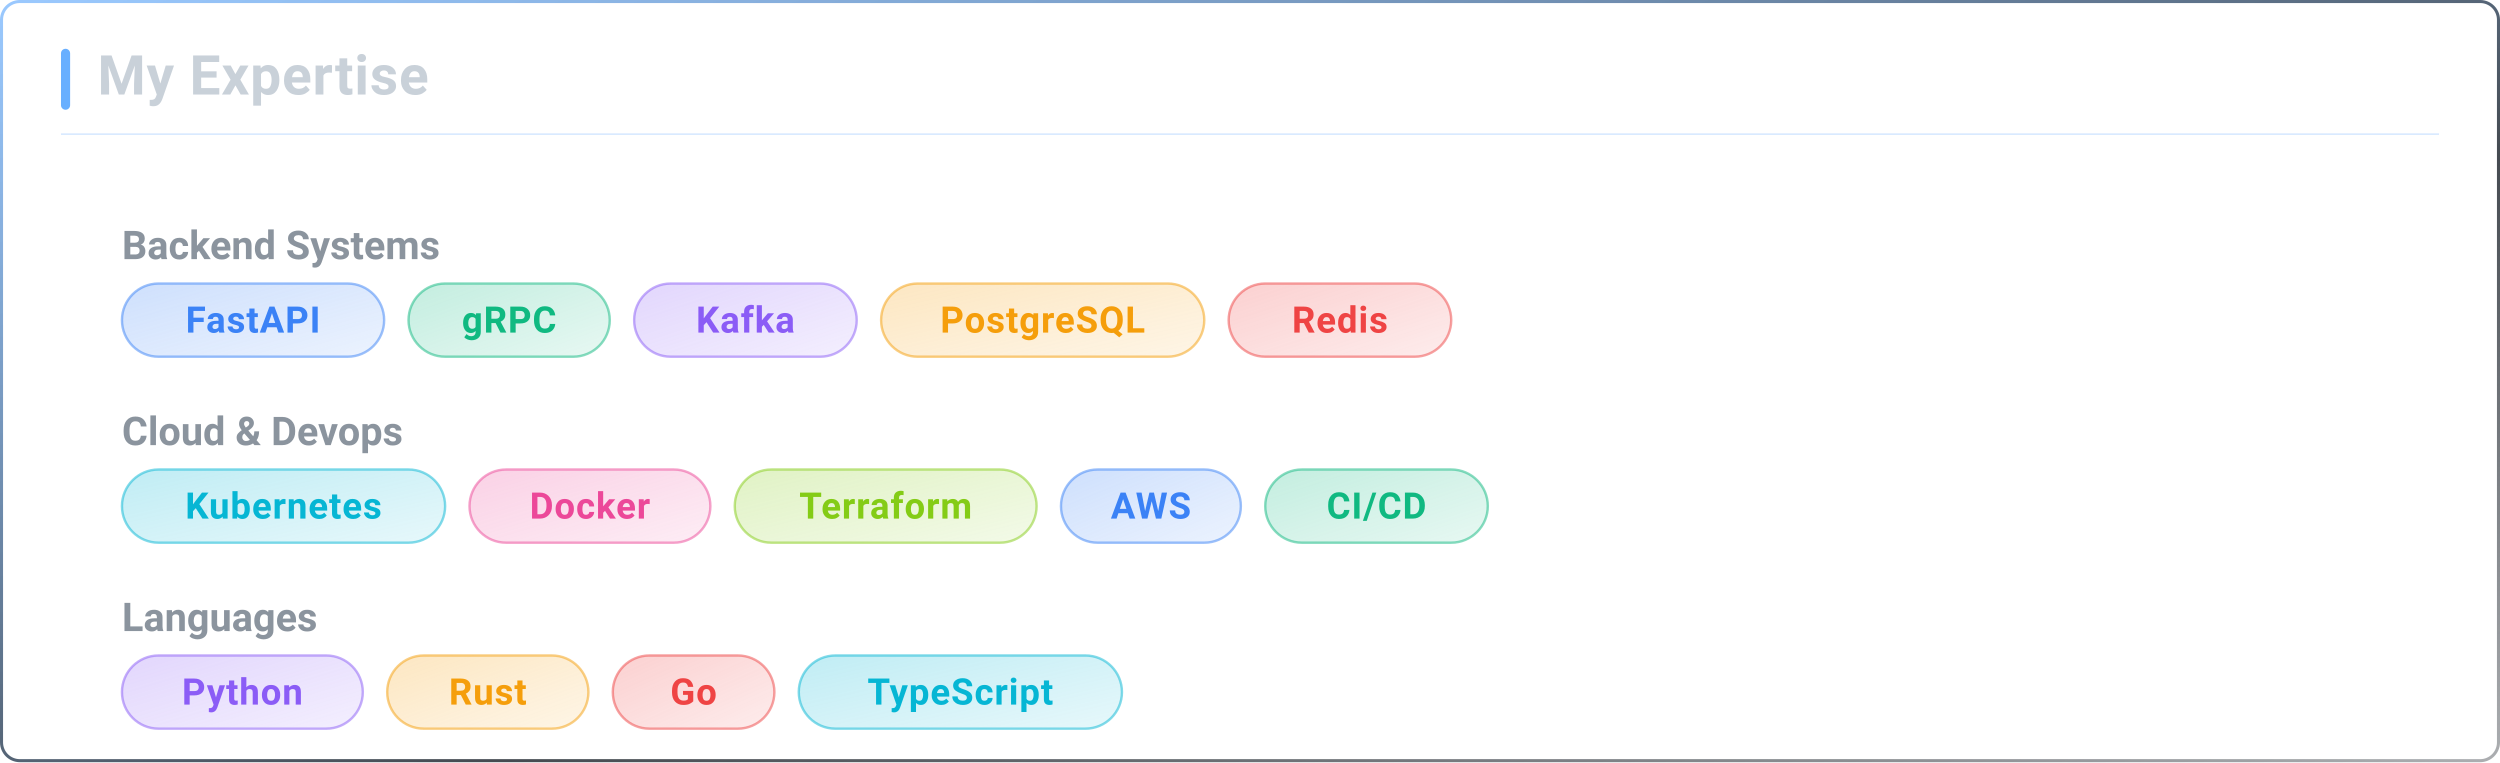
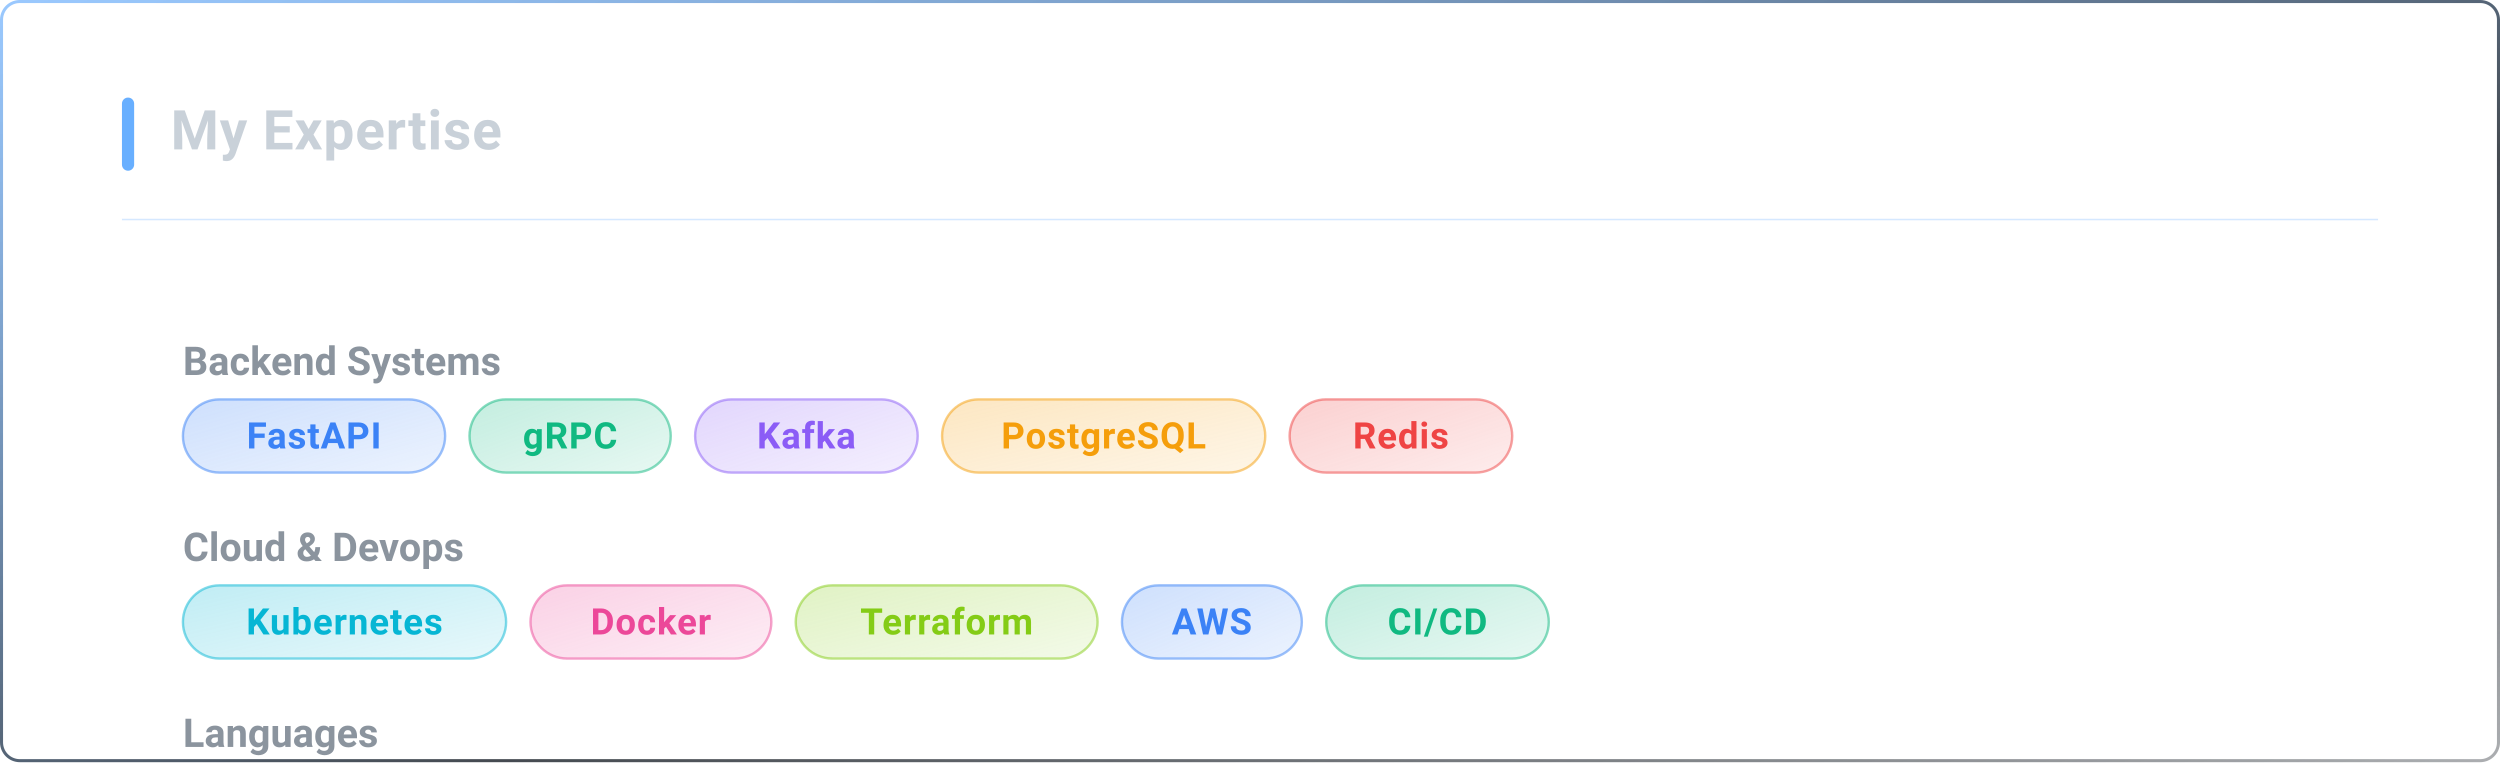
<svg xmlns="http://www.w3.org/2000/svg" width="820" height="250" viewBox="0 0 820 250" role="img">
  <defs>
    <linearGradient id="pf-progress-grad" x1="0%" y1="0%" x2="100%" y2="0%">
      <stop offset="0%" stop-color="#58A6FF" stop-opacity="0.75" />
      <stop offset="70%" stop-color="#58A6FF" />
      <stop offset="100%" stop-color="#D2A8FF" stop-opacity="0.9" />
    </linearGradient>
    <linearGradient id="pf-card-border" x1="0%" y1="0%" x2="100%" y2="100%">
      <stop offset="0%" stop-color="#58A6FF" stop-opacity="0.6" />
      <stop offset="60%" stop-color="#30363D" stop-opacity="0.9" />
      <stop offset="100%" stop-color="#30363D" stop-opacity="0.4" />
    </linearGradient>
    <linearGradient id="pf-card-bg" x1="0%" y1="0%" x2="0%" y2="100%">
      <stop offset="0%" stop-color="transparent" stop-opacity="0.95" />
      <stop offset="100%" stop-color="transparent" stop-opacity="0.8" />
    </linearGradient>
    <linearGradient id="pf-card-gradient" x1="0%" y1="0%" x2="100%" y2="0%">
      <stop offset="0%" stop-color="#3b0918" />
      <stop offset="50%" stop-color="#1e1333" />
      <stop offset="100%" stop-color="#091629" />
    </linearGradient>
    <linearGradient id="pf-track-bg" x1="0%" y1="0%" x2="100%" y2="0%">
      <stop offset="0%" stop-color="#8B949E" stop-opacity="0.15" />
      <stop offset="100%" stop-color="#8B949E" stop-opacity="0.08" />
    </linearGradient>
    <linearGradient id="pf-badge-0" x1="0%" y1="0%" x2="100%" y2="100%">
      <stop offset="0%" stop-color="#3B82F6" stop-opacity="0.25" />
      <stop offset="100%" stop-color="#3B82F6" stop-opacity="0.1" />
    </linearGradient>
    <linearGradient id="pf-badge-1" x1="0%" y1="0%" x2="100%" y2="100%">
      <stop offset="0%" stop-color="#10B981" stop-opacity="0.25" />
      <stop offset="100%" stop-color="#10B981" stop-opacity="0.1" />
    </linearGradient>
    <linearGradient id="pf-badge-2" x1="0%" y1="0%" x2="100%" y2="100%">
      <stop offset="0%" stop-color="#8B5CF6" stop-opacity="0.25" />
      <stop offset="100%" stop-color="#8B5CF6" stop-opacity="0.1" />
    </linearGradient>
    <linearGradient id="pf-badge-3" x1="0%" y1="0%" x2="100%" y2="100%">
      <stop offset="0%" stop-color="#F59E0B" stop-opacity="0.25" />
      <stop offset="100%" stop-color="#F59E0B" stop-opacity="0.1" />
    </linearGradient>
    <linearGradient id="pf-badge-4" x1="0%" y1="0%" x2="100%" y2="100%">
      <stop offset="0%" stop-color="#EF4444" stop-opacity="0.25" />
      <stop offset="100%" stop-color="#EF4444" stop-opacity="0.1" />
    </linearGradient>
    <linearGradient id="pf-badge-5" x1="0%" y1="0%" x2="100%" y2="100%">
      <stop offset="0%" stop-color="#06B6D4" stop-opacity="0.25" />
      <stop offset="100%" stop-color="#06B6D4" stop-opacity="0.1" />
    </linearGradient>
    <linearGradient id="pf-badge-6" x1="0%" y1="0%" x2="100%" y2="100%">
      <stop offset="0%" stop-color="#EC4899" stop-opacity="0.25" />
      <stop offset="100%" stop-color="#EC4899" stop-opacity="0.1" />
    </linearGradient>
    <linearGradient id="pf-badge-7" x1="0%" y1="0%" x2="100%" y2="100%">
      <stop offset="0%" stop-color="#84CC16" stop-opacity="0.25" />
      <stop offset="100%" stop-color="#84CC16" stop-opacity="0.1" />
    </linearGradient>
  </defs>
  <svg x="0" y="0" width="820" height="250" viewBox="0 0 820 250" fill="none" role="group">
    <rect x="0.5" y="0.5" width="819" height="249" fill="url(#pf-card-bg)" stroke="url(#pf-card-border)" stroke-width="1" rx="6" />
-     <rect x="20" y="16" width="3" height="20" rx="1.5" fill="#58A6FF" opacity="0.9" />
-     <text x="32" y="31" font-family="system-ui, -apple-system, BlinkMacSystemFont, 'Segoe UI', Roboto, Helvetica, Arial, sans-serif" font-size="18" font-weight="700" fill="#C9D1D9" letter-spacing="0.3">My Expertise</text>
-     <line x1="20" y1="44" x2="800" y2="44" stroke="#58A6FF" stroke-width="0.5" stroke-opacity="0.25" />
-     <text x="40" y="85" font-family="system-ui, -apple-system, BlinkMacSystemFont, 'Segoe UI', Roboto, Helvetica, Arial, sans-serif" font-size="13" font-weight="600" fill="#8B949E">Backend Systems</text>
+     <rect x="40" y="32" width="4" height="24" rx="2" fill="#58A6FF" opacity="0.9" />
+     <text x="56" y="49" font-family="system-ui, -apple-system, BlinkMacSystemFont, 'Segoe UI', Roboto, Helvetica, Arial, sans-serif" font-size="18" font-weight="700" fill="#C9D1D9" letter-spacing="0.3">My Expertise</text>
+     <line x1="40" y1="72" x2="780" y2="72" stroke="#58A6FF" stroke-width="0.5" stroke-opacity="0.25" />
+     <text x="60" y="123" font-family="system-ui, -apple-system, BlinkMacSystemFont, 'Segoe UI', Roboto, Helvetica, Arial, sans-serif" font-size="13" font-weight="600" fill="#8B949E">Backend Systems</text>
    <g role="term">
-       <rect x="40" y="93" width="86" height="24" rx="12" fill="url(#pf-badge-0)" stroke="#3B82F6" stroke-width="0.8" stroke-opacity="0.5" />
-       <text x="83.0" y="105.0" font-family="system-ui, -apple-system, BlinkMacSystemFont, 'Segoe UI', Roboto, Helvetica, Arial, sans-serif" font-size="12" fill="#3B82F6" text-anchor="middle" dominant-baseline="central" font-weight="600" letter-spacing="0.3">FastAPI</text>
+       <rect x="60" y="131" width="86" height="24" rx="12" fill="url(#pf-badge-0)" stroke="#3B82F6" stroke-width="0.8" stroke-opacity="0.5" />
+       <text x="103.0" y="143.0" font-family="system-ui, -apple-system, BlinkMacSystemFont, 'Segoe UI', Roboto, Helvetica, Arial, sans-serif" font-size="12" fill="#3B82F6" text-anchor="middle" dominant-baseline="central" font-weight="600" letter-spacing="0.3">FastAPI</text>
    </g>
    <g role="term">
-       <rect x="134" y="93" width="66" height="24" rx="12" fill="url(#pf-badge-1)" stroke="#10B981" stroke-width="0.8" stroke-opacity="0.5" />
-       <text x="167.0" y="105.0" font-family="system-ui, -apple-system, BlinkMacSystemFont, 'Segoe UI', Roboto, Helvetica, Arial, sans-serif" font-size="12" fill="#10B981" text-anchor="middle" dominant-baseline="central" font-weight="600" letter-spacing="0.3">gRPC</text>
+       <rect x="154" y="131" width="66" height="24" rx="12" fill="url(#pf-badge-1)" stroke="#10B981" stroke-width="0.8" stroke-opacity="0.5" />
+       <text x="187.0" y="143.0" font-family="system-ui, -apple-system, BlinkMacSystemFont, 'Segoe UI', Roboto, Helvetica, Arial, sans-serif" font-size="12" fill="#10B981" text-anchor="middle" dominant-baseline="central" font-weight="600" letter-spacing="0.3">gRPC</text>
    </g>
    <g role="term">
-       <rect x="208" y="93" width="73" height="24" rx="12" fill="url(#pf-badge-2)" stroke="#8B5CF6" stroke-width="0.8" stroke-opacity="0.5" />
-       <text x="244.5" y="105.0" font-family="system-ui, -apple-system, BlinkMacSystemFont, 'Segoe UI', Roboto, Helvetica, Arial, sans-serif" font-size="12" fill="#8B5CF6" text-anchor="middle" dominant-baseline="central" font-weight="600" letter-spacing="0.3">Kafka</text>
+       <rect x="228" y="131" width="73" height="24" rx="12" fill="url(#pf-badge-2)" stroke="#8B5CF6" stroke-width="0.8" stroke-opacity="0.5" />
+       <text x="264.5" y="143.0" font-family="system-ui, -apple-system, BlinkMacSystemFont, 'Segoe UI', Roboto, Helvetica, Arial, sans-serif" font-size="12" fill="#8B5CF6" text-anchor="middle" dominant-baseline="central" font-weight="600" letter-spacing="0.3">Kafka</text>
    </g>
    <g role="term">
-       <rect x="289" y="93" width="106" height="24" rx="12" fill="url(#pf-badge-3)" stroke="#F59E0B" stroke-width="0.8" stroke-opacity="0.5" />
-       <text x="342.0" y="105.0" font-family="system-ui, -apple-system, BlinkMacSystemFont, 'Segoe UI', Roboto, Helvetica, Arial, sans-serif" font-size="12" fill="#F59E0B" text-anchor="middle" dominant-baseline="central" font-weight="600" letter-spacing="0.3">PostgreSQL</text>
+       <rect x="309" y="131" width="106" height="24" rx="12" fill="url(#pf-badge-3)" stroke="#F59E0B" stroke-width="0.8" stroke-opacity="0.5" />
+       <text x="362.0" y="143.0" font-family="system-ui, -apple-system, BlinkMacSystemFont, 'Segoe UI', Roboto, Helvetica, Arial, sans-serif" font-size="12" fill="#F59E0B" text-anchor="middle" dominant-baseline="central" font-weight="600" letter-spacing="0.3">PostgreSQL</text>
    </g>
    <g role="term">
-       <rect x="403" y="93" width="73" height="24" rx="12" fill="url(#pf-badge-4)" stroke="#EF4444" stroke-width="0.8" stroke-opacity="0.5" />
-       <text x="439.5" y="105.0" font-family="system-ui, -apple-system, BlinkMacSystemFont, 'Segoe UI', Roboto, Helvetica, Arial, sans-serif" font-size="12" fill="#EF4444" text-anchor="middle" dominant-baseline="central" font-weight="600" letter-spacing="0.3">Redis</text>
+       <rect x="423" y="131" width="73" height="24" rx="12" fill="url(#pf-badge-4)" stroke="#EF4444" stroke-width="0.8" stroke-opacity="0.5" />
+       <text x="459.5" y="143.0" font-family="system-ui, -apple-system, BlinkMacSystemFont, 'Segoe UI', Roboto, Helvetica, Arial, sans-serif" font-size="12" fill="#EF4444" text-anchor="middle" dominant-baseline="central" font-weight="600" letter-spacing="0.3">Redis</text>
    </g>
-     <text x="40" y="146" font-family="system-ui, -apple-system, BlinkMacSystemFont, 'Segoe UI', Roboto, Helvetica, Arial, sans-serif" font-size="13" font-weight="600" fill="#8B949E">Cloud &amp; Devops</text>
+     <text x="60" y="184" font-family="system-ui, -apple-system, BlinkMacSystemFont, 'Segoe UI', Roboto, Helvetica, Arial, sans-serif" font-size="13" font-weight="600" fill="#8B949E">Cloud &amp; Devops</text>
    <g role="term">
-       <rect x="40" y="154" width="106" height="24" rx="12" fill="url(#pf-badge-5)" stroke="#06B6D4" stroke-width="0.8" stroke-opacity="0.5" />
-       <text x="93.0" y="166.0" font-family="system-ui, -apple-system, BlinkMacSystemFont, 'Segoe UI', Roboto, Helvetica, Arial, sans-serif" font-size="12" fill="#06B6D4" text-anchor="middle" dominant-baseline="central" font-weight="600" letter-spacing="0.3">Kubernetes</text>
+       <rect x="60" y="192" width="106" height="24" rx="12" fill="url(#pf-badge-5)" stroke="#06B6D4" stroke-width="0.8" stroke-opacity="0.5" />
+       <text x="113.0" y="204.0" font-family="system-ui, -apple-system, BlinkMacSystemFont, 'Segoe UI', Roboto, Helvetica, Arial, sans-serif" font-size="12" fill="#06B6D4" text-anchor="middle" dominant-baseline="central" font-weight="600" letter-spacing="0.3">Kubernetes</text>
    </g>
    <g role="term">
-       <rect x="154" y="154" width="79" height="24" rx="12" fill="url(#pf-badge-6)" stroke="#EC4899" stroke-width="0.8" stroke-opacity="0.5" />
-       <text x="193.5" y="166.0" font-family="system-ui, -apple-system, BlinkMacSystemFont, 'Segoe UI', Roboto, Helvetica, Arial, sans-serif" font-size="12" fill="#EC4899" text-anchor="middle" dominant-baseline="central" font-weight="600" letter-spacing="0.3">Docker</text>
+       <rect x="174" y="192" width="79" height="24" rx="12" fill="url(#pf-badge-6)" stroke="#EC4899" stroke-width="0.8" stroke-opacity="0.5" />
+       <text x="213.5" y="204.0" font-family="system-ui, -apple-system, BlinkMacSystemFont, 'Segoe UI', Roboto, Helvetica, Arial, sans-serif" font-size="12" fill="#EC4899" text-anchor="middle" dominant-baseline="central" font-weight="600" letter-spacing="0.3">Docker</text>
    </g>
    <g role="term">
-       <rect x="241" y="154" width="99" height="24" rx="12" fill="url(#pf-badge-7)" stroke="#84CC16" stroke-width="0.8" stroke-opacity="0.5" />
-       <text x="290.5" y="166.0" font-family="system-ui, -apple-system, BlinkMacSystemFont, 'Segoe UI', Roboto, Helvetica, Arial, sans-serif" font-size="12" fill="#84CC16" text-anchor="middle" dominant-baseline="central" font-weight="600" letter-spacing="0.3">Terraform</text>
+       <rect x="261" y="192" width="99" height="24" rx="12" fill="url(#pf-badge-7)" stroke="#84CC16" stroke-width="0.8" stroke-opacity="0.5" />
+       <text x="310.5" y="204.0" font-family="system-ui, -apple-system, BlinkMacSystemFont, 'Segoe UI', Roboto, Helvetica, Arial, sans-serif" font-size="12" fill="#84CC16" text-anchor="middle" dominant-baseline="central" font-weight="600" letter-spacing="0.3">Terraform</text>
    </g>
    <g role="term">
-       <rect x="348" y="154" width="59" height="24" rx="12" fill="url(#pf-badge-0)" stroke="#3B82F6" stroke-width="0.8" stroke-opacity="0.5" />
-       <text x="377.5" y="166.0" font-family="system-ui, -apple-system, BlinkMacSystemFont, 'Segoe UI', Roboto, Helvetica, Arial, sans-serif" font-size="12" fill="#3B82F6" text-anchor="middle" dominant-baseline="central" font-weight="600" letter-spacing="0.3">AWS</text>
+       <rect x="368" y="192" width="59" height="24" rx="12" fill="url(#pf-badge-0)" stroke="#3B82F6" stroke-width="0.8" stroke-opacity="0.5" />
+       <text x="397.5" y="204.0" font-family="system-ui, -apple-system, BlinkMacSystemFont, 'Segoe UI', Roboto, Helvetica, Arial, sans-serif" font-size="12" fill="#3B82F6" text-anchor="middle" dominant-baseline="central" font-weight="600" letter-spacing="0.3">AWS</text>
    </g>
    <g role="term">
-       <rect x="415" y="154" width="73" height="24" rx="12" fill="url(#pf-badge-1)" stroke="#10B981" stroke-width="0.8" stroke-opacity="0.5" />
-       <text x="451.5" y="166.0" font-family="system-ui, -apple-system, BlinkMacSystemFont, 'Segoe UI', Roboto, Helvetica, Arial, sans-serif" font-size="12" fill="#10B981" text-anchor="middle" dominant-baseline="central" font-weight="600" letter-spacing="0.3">CI/CD</text>
+       <rect x="435" y="192" width="73" height="24" rx="12" fill="url(#pf-badge-1)" stroke="#10B981" stroke-width="0.8" stroke-opacity="0.5" />
+       <text x="471.5" y="204.0" font-family="system-ui, -apple-system, BlinkMacSystemFont, 'Segoe UI', Roboto, Helvetica, Arial, sans-serif" font-size="12" fill="#10B981" text-anchor="middle" dominant-baseline="central" font-weight="600" letter-spacing="0.3">CI/CD</text>
    </g>
-     <text x="40" y="207" font-family="system-ui, -apple-system, BlinkMacSystemFont, 'Segoe UI', Roboto, Helvetica, Arial, sans-serif" font-size="13" font-weight="600" fill="#8B949E">Languages</text>
+     <text x="60" y="245" font-family="system-ui, -apple-system, BlinkMacSystemFont, 'Segoe UI', Roboto, Helvetica, Arial, sans-serif" font-size="13" font-weight="600" fill="#8B949E">Languages</text>
    <g role="term">
-       <rect x="40" y="215" width="79" height="24" rx="12" fill="url(#pf-badge-2)" stroke="#8B5CF6" stroke-width="0.8" stroke-opacity="0.5" />
-       <text x="79.5" y="227.0" font-family="system-ui, -apple-system, BlinkMacSystemFont, 'Segoe UI', Roboto, Helvetica, Arial, sans-serif" font-size="12" fill="#8B5CF6" text-anchor="middle" dominant-baseline="central" font-weight="600" letter-spacing="0.3">Python</text>
+       <rect x="60" y="253" width="79" height="24" rx="12" fill="url(#pf-badge-2)" stroke="#8B5CF6" stroke-width="0.8" stroke-opacity="0.5" />
+       <text x="99.5" y="265.0" font-family="system-ui, -apple-system, BlinkMacSystemFont, 'Segoe UI', Roboto, Helvetica, Arial, sans-serif" font-size="12" fill="#8B5CF6" text-anchor="middle" dominant-baseline="central" font-weight="600" letter-spacing="0.3">Python</text>
    </g>
    <g role="term">
-       <rect x="127" y="215" width="66" height="24" rx="12" fill="url(#pf-badge-3)" stroke="#F59E0B" stroke-width="0.8" stroke-opacity="0.5" />
-       <text x="160.0" y="227.0" font-family="system-ui, -apple-system, BlinkMacSystemFont, 'Segoe UI', Roboto, Helvetica, Arial, sans-serif" font-size="12" fill="#F59E0B" text-anchor="middle" dominant-baseline="central" font-weight="600" letter-spacing="0.3">Rust</text>
+       <rect x="147" y="253" width="66" height="24" rx="12" fill="url(#pf-badge-3)" stroke="#F59E0B" stroke-width="0.8" stroke-opacity="0.5" />
+       <text x="180.0" y="265.0" font-family="system-ui, -apple-system, BlinkMacSystemFont, 'Segoe UI', Roboto, Helvetica, Arial, sans-serif" font-size="12" fill="#F59E0B" text-anchor="middle" dominant-baseline="central" font-weight="600" letter-spacing="0.3">Rust</text>
    </g>
    <g role="term">
-       <rect x="201" y="215" width="53" height="24" rx="12" fill="url(#pf-badge-4)" stroke="#EF4444" stroke-width="0.8" stroke-opacity="0.5" />
-       <text x="227.5" y="227.0" font-family="system-ui, -apple-system, BlinkMacSystemFont, 'Segoe UI', Roboto, Helvetica, Arial, sans-serif" font-size="12" fill="#EF4444" text-anchor="middle" dominant-baseline="central" font-weight="600" letter-spacing="0.3">Go</text>
+       <rect x="221" y="253" width="53" height="24" rx="12" fill="url(#pf-badge-4)" stroke="#EF4444" stroke-width="0.8" stroke-opacity="0.5" />
+       <text x="247.5" y="265.0" font-family="system-ui, -apple-system, BlinkMacSystemFont, 'Segoe UI', Roboto, Helvetica, Arial, sans-serif" font-size="12" fill="#EF4444" text-anchor="middle" dominant-baseline="central" font-weight="600" letter-spacing="0.3">Go</text>
    </g>
    <g role="term">
-       <rect x="262" y="215" width="106" height="24" rx="12" fill="url(#pf-badge-5)" stroke="#06B6D4" stroke-width="0.8" stroke-opacity="0.5" />
-       <text x="315.0" y="227.0" font-family="system-ui, -apple-system, BlinkMacSystemFont, 'Segoe UI', Roboto, Helvetica, Arial, sans-serif" font-size="12" fill="#06B6D4" text-anchor="middle" dominant-baseline="central" font-weight="600" letter-spacing="0.3">TypeScript</text>
+       <rect x="282" y="253" width="106" height="24" rx="12" fill="url(#pf-badge-5)" stroke="#06B6D4" stroke-width="0.8" stroke-opacity="0.5" />
+       <text x="335.0" y="265.0" font-family="system-ui, -apple-system, BlinkMacSystemFont, 'Segoe UI', Roboto, Helvetica, Arial, sans-serif" font-size="12" fill="#06B6D4" text-anchor="middle" dominant-baseline="central" font-weight="600" letter-spacing="0.3">TypeScript</text>
    </g>
  </svg>
</svg>
